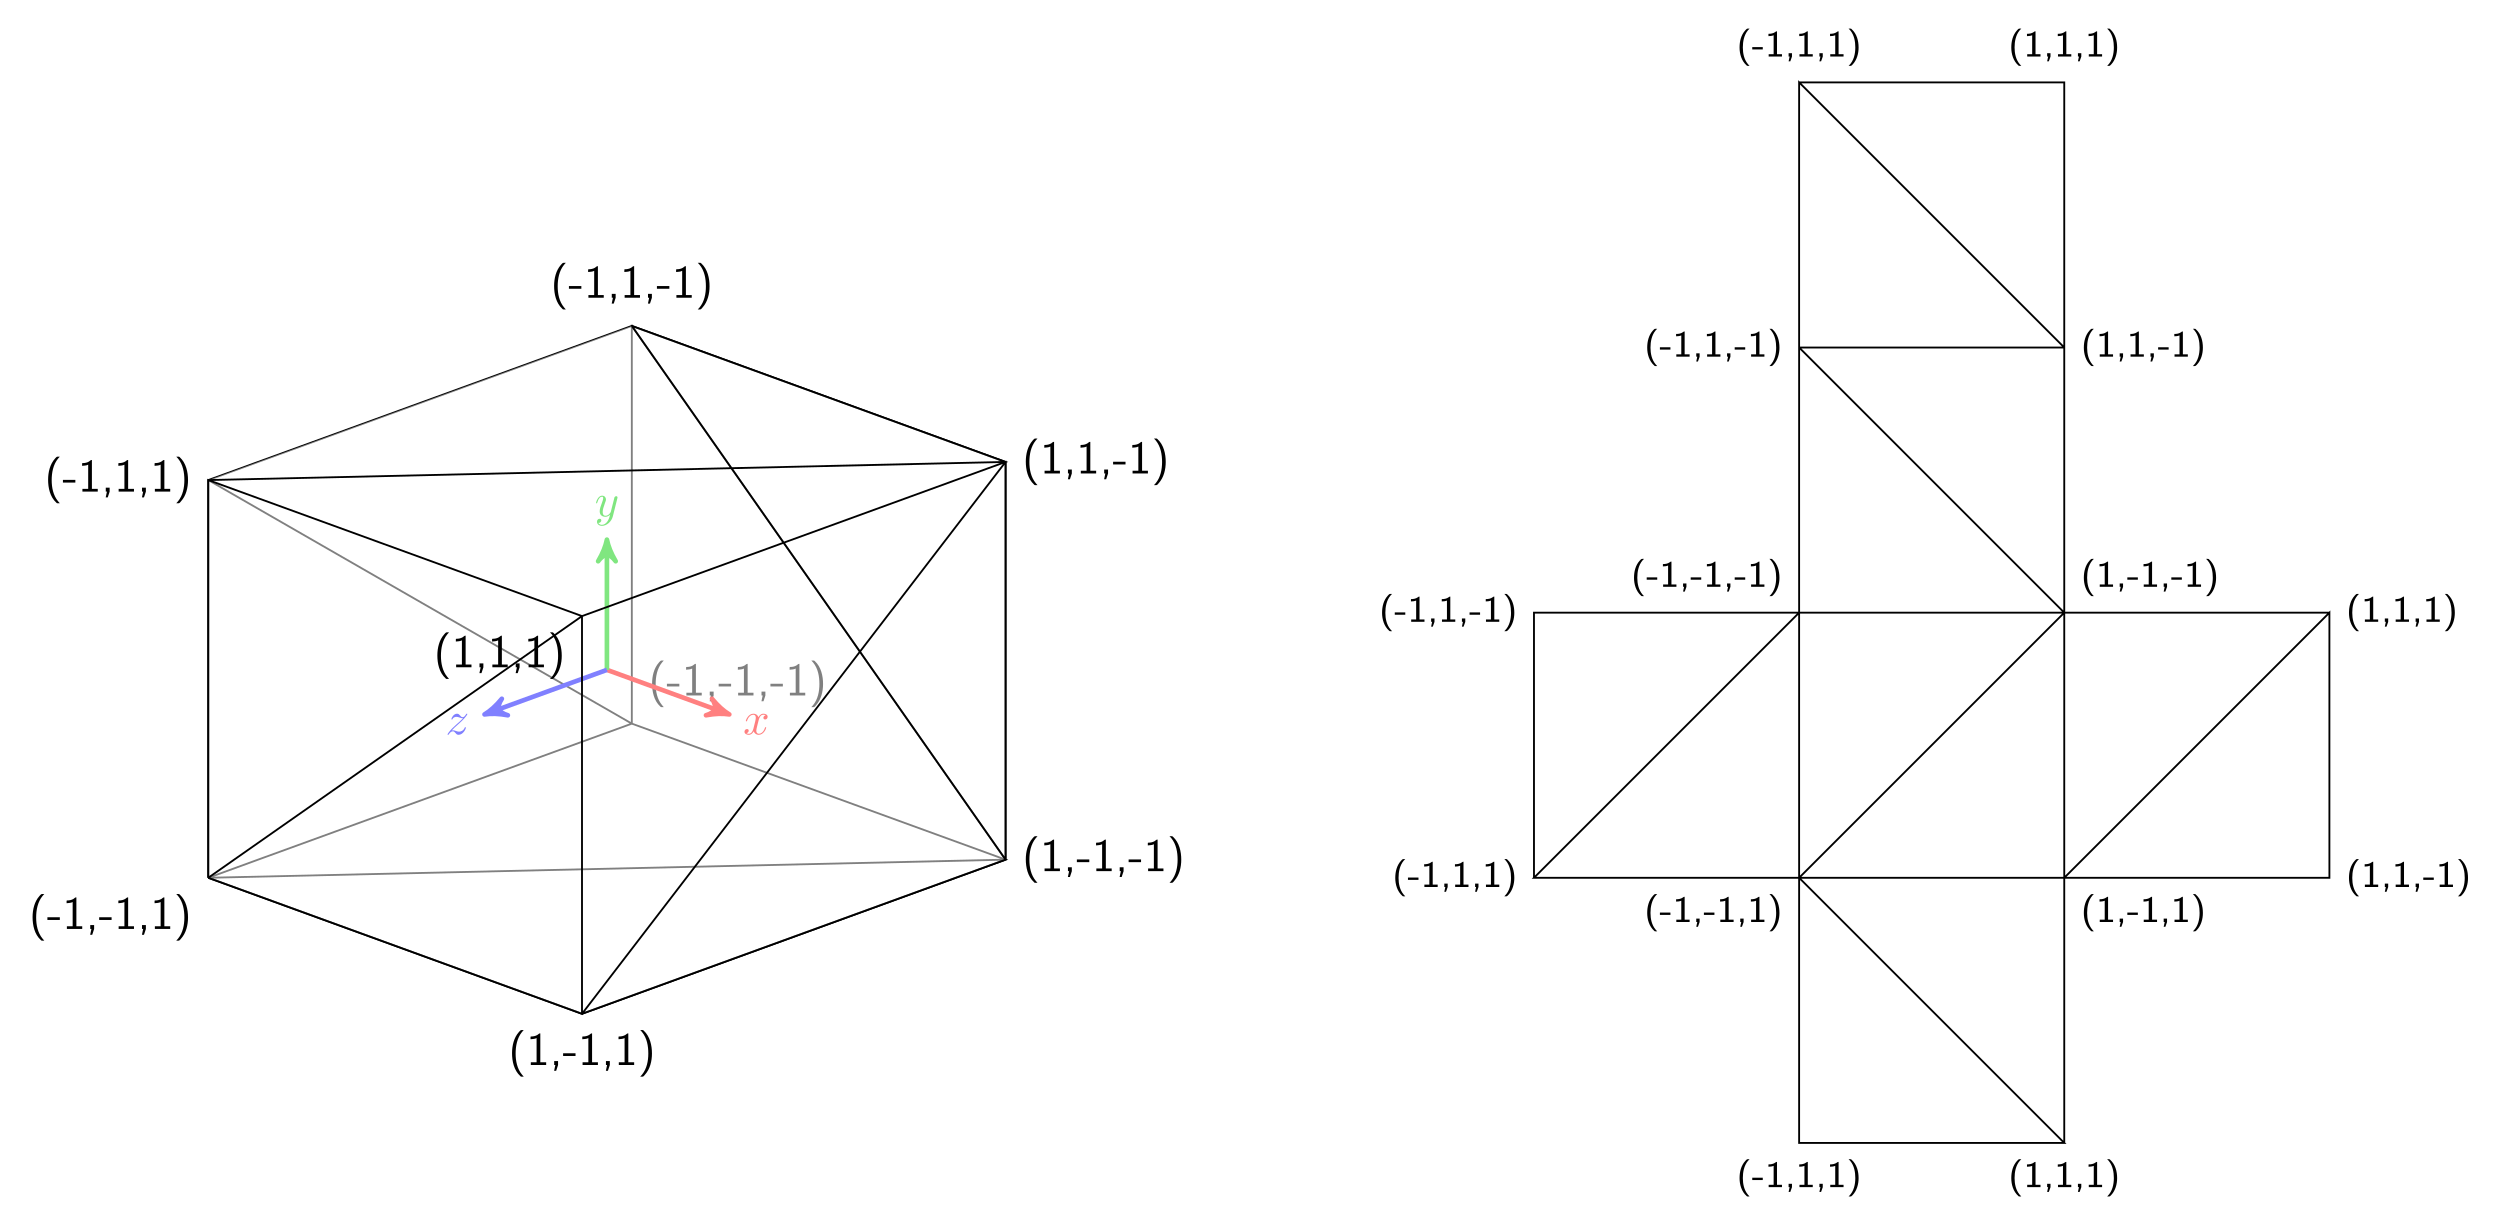
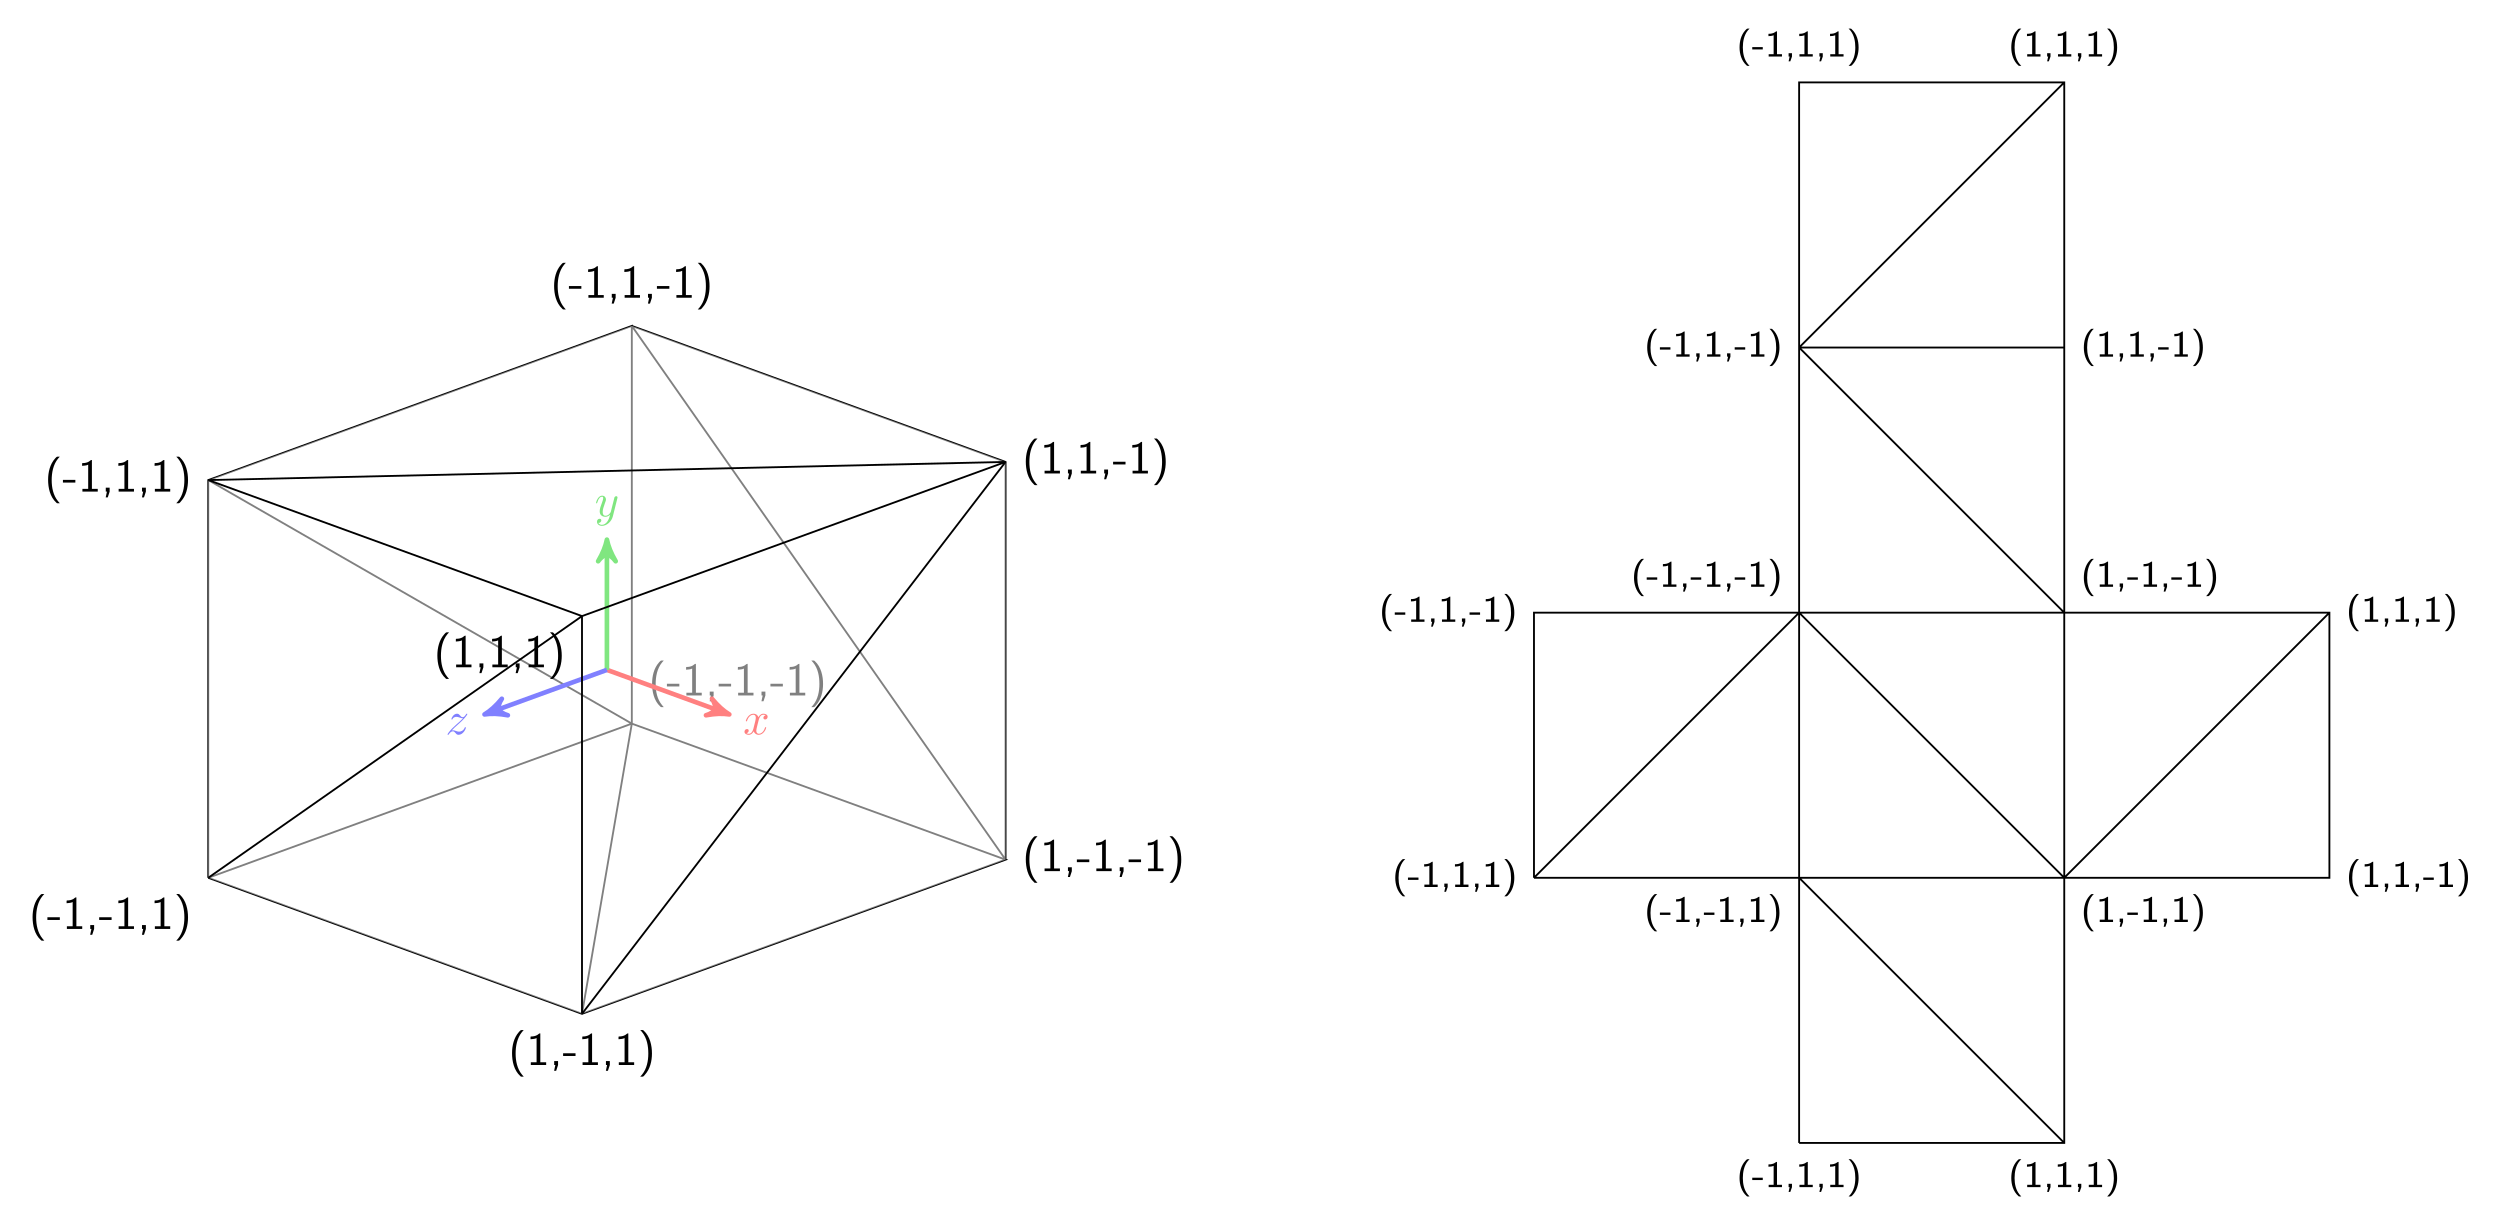
<svg xmlns="http://www.w3.org/2000/svg" xmlns:xlink="http://www.w3.org/1999/xlink" width="534.56" height="261.999" viewBox="0 0 534.56 261.999">
  <defs>
    <g>
      <g id="glyph-0-0">
        <path d="M 3.312 2.484 C 3.203 2.328 3.047 2.203 2.938 2.047 C 1.906 0.797 1.578 -0.859 1.578 -2.453 C 1.578 -4.062 1.891 -5.766 2.938 -7.062 C 3.047 -7.203 3.203 -7.344 3.312 -7.484 L 2.812 -7.484 C 2.609 -7.484 2.422 -7.203 2.281 -7.062 C 1.203 -5.859 0.812 -4.141 0.812 -2.547 C 0.812 -0.812 1.219 1.125 2.562 2.344 C 2.641 2.406 2.656 2.484 2.812 2.484 Z M 3.312 2.484 " />
      </g>
      <g id="glyph-0-1">
        <path d="M 0.109 -2.516 L 0.109 -1.938 L 2.766 -1.938 L 2.766 -2.516 Z M 0.109 -2.516 " />
      </g>
      <g id="glyph-0-2">
        <path d="M 0.891 -5.516 C 1.344 -5.578 1.781 -5.547 2.188 -5.766 L 2.188 -0.594 L 0.953 -0.594 L 0.953 -0.016 L 4.234 -0.016 L 4.234 -0.594 L 2.984 -0.594 L 2.984 -6.766 L 2.875 -6.766 C 2.719 -6.766 2.516 -6.531 2.359 -6.438 C 1.969 -6.203 1.5 -6.109 1.062 -6.109 L 1 -6.109 C 0.922 -6.109 0.891 -6.078 0.891 -5.984 Z M 0.891 -5.516 " />
      </g>
      <g id="glyph-0-3">
        <path d="M 0.969 -0.844 L 0.969 -0.016 L 1.219 -0.016 L 0.953 1.234 L 1.391 1.234 L 1.797 0 L 1.797 -0.844 Z M 0.969 -0.844 " />
      </g>
      <g id="glyph-0-4">
        <path d="M 0.547 -7.484 C 0.672 -7.344 0.812 -7.203 0.938 -7.062 C 2 -5.75 2.281 -4.062 2.281 -2.453 C 2.281 -0.859 1.953 0.797 0.938 2.047 C 0.812 2.203 0.672 2.328 0.547 2.484 L 1.062 2.484 C 1.25 2.484 1.453 2.203 1.578 2.047 C 2.656 0.859 3.062 -0.859 3.062 -2.469 C 3.062 -4.188 2.641 -6.125 1.312 -7.344 C 1.219 -7.406 1.203 -7.484 1.062 -7.484 Z M 0.547 -7.484 " />
      </g>
      <g id="glyph-1-0">
        <path d="M 3.328 -3.016 C 3.391 -3.266 3.625 -4.188 4.312 -4.188 C 4.359 -4.188 4.609 -4.188 4.812 -4.062 C 4.531 -4 4.344 -3.766 4.344 -3.516 C 4.344 -3.359 4.453 -3.172 4.719 -3.172 C 4.938 -3.172 5.25 -3.344 5.25 -3.75 C 5.25 -4.266 4.672 -4.406 4.328 -4.406 C 3.75 -4.406 3.406 -3.875 3.281 -3.656 C 3.031 -4.312 2.5 -4.406 2.203 -4.406 C 1.172 -4.406 0.594 -3.125 0.594 -2.875 C 0.594 -2.766 0.703 -2.766 0.719 -2.766 C 0.797 -2.766 0.828 -2.797 0.844 -2.875 C 1.188 -3.938 1.844 -4.188 2.188 -4.188 C 2.375 -4.188 2.719 -4.094 2.719 -3.516 C 2.719 -3.203 2.547 -2.547 2.188 -1.141 C 2.031 -0.531 1.672 -0.109 1.234 -0.109 C 1.172 -0.109 0.953 -0.109 0.734 -0.234 C 0.984 -0.297 1.203 -0.5 1.203 -0.781 C 1.203 -1.047 0.984 -1.125 0.844 -1.125 C 0.531 -1.125 0.297 -0.875 0.297 -0.547 C 0.297 -0.094 0.781 0.109 1.219 0.109 C 1.891 0.109 2.25 -0.594 2.266 -0.641 C 2.391 -0.281 2.75 0.109 3.344 0.109 C 4.375 0.109 4.938 -1.172 4.938 -1.422 C 4.938 -1.531 4.859 -1.531 4.828 -1.531 C 4.734 -1.531 4.719 -1.484 4.688 -1.422 C 4.359 -0.344 3.688 -0.109 3.375 -0.109 C 2.984 -0.109 2.828 -0.422 2.828 -0.766 C 2.828 -0.984 2.875 -1.203 2.984 -1.641 Z M 3.328 -3.016 " />
      </g>
      <g id="glyph-1-1">
        <path d="M 4.844 -3.797 C 4.891 -3.938 4.891 -3.953 4.891 -4.031 C 4.891 -4.203 4.75 -4.297 4.594 -4.297 C 4.5 -4.297 4.344 -4.234 4.25 -4.094 C 4.234 -4.031 4.141 -3.734 4.109 -3.547 C 4.031 -3.297 3.969 -3.016 3.906 -2.75 L 3.453 -0.953 C 3.422 -0.812 2.984 -0.109 2.328 -0.109 C 1.828 -0.109 1.719 -0.547 1.719 -0.922 C 1.719 -1.375 1.891 -2 2.219 -2.875 C 2.375 -3.281 2.422 -3.391 2.422 -3.594 C 2.422 -4.031 2.109 -4.406 1.609 -4.406 C 0.656 -4.406 0.297 -2.953 0.297 -2.875 C 0.297 -2.766 0.391 -2.766 0.406 -2.766 C 0.516 -2.766 0.516 -2.797 0.562 -2.953 C 0.844 -3.891 1.234 -4.188 1.578 -4.188 C 1.656 -4.188 1.828 -4.188 1.828 -3.875 C 1.828 -3.625 1.719 -3.359 1.656 -3.172 C 1.25 -2.109 1.078 -1.547 1.078 -1.078 C 1.078 -0.188 1.703 0.109 2.297 0.109 C 2.688 0.109 3.016 -0.062 3.297 -0.344 C 3.172 0.172 3.047 0.672 2.656 1.203 C 2.391 1.531 2.016 1.828 1.562 1.828 C 1.422 1.828 0.969 1.797 0.797 1.406 C 0.953 1.406 1.094 1.406 1.219 1.281 C 1.328 1.203 1.422 1.062 1.422 0.875 C 1.422 0.562 1.156 0.531 1.062 0.531 C 0.828 0.531 0.5 0.688 0.5 1.172 C 0.5 1.672 0.938 2.047 1.562 2.047 C 2.578 2.047 3.609 1.141 3.891 0.016 Z M 4.844 -3.797 " />
      </g>
      <g id="glyph-1-2">
        <path d="M 1.328 -0.828 C 1.859 -1.406 2.156 -1.656 2.516 -1.969 C 2.516 -1.969 3.125 -2.5 3.484 -2.859 C 4.438 -3.781 4.656 -4.266 4.656 -4.312 C 4.656 -4.406 4.562 -4.406 4.547 -4.406 C 4.469 -4.406 4.453 -4.391 4.391 -4.297 C 4.094 -3.812 3.891 -3.656 3.656 -3.656 C 3.406 -3.656 3.297 -3.812 3.141 -3.984 C 2.953 -4.203 2.781 -4.406 2.453 -4.406 C 1.703 -4.406 1.25 -3.484 1.25 -3.266 C 1.25 -3.219 1.281 -3.156 1.359 -3.156 C 1.453 -3.156 1.469 -3.203 1.5 -3.266 C 1.688 -3.734 2.266 -3.734 2.344 -3.734 C 2.547 -3.734 2.734 -3.672 2.969 -3.594 C 3.375 -3.438 3.484 -3.438 3.734 -3.438 C 3.375 -3.016 2.547 -2.297 2.359 -2.141 L 1.453 -1.297 C 0.781 -0.625 0.422 -0.062 0.422 0.016 C 0.422 0.109 0.531 0.109 0.547 0.109 C 0.625 0.109 0.641 0.094 0.703 -0.016 C 0.938 -0.375 1.234 -0.641 1.562 -0.641 C 1.781 -0.641 1.891 -0.547 2.141 -0.266 C 2.297 -0.047 2.484 0.109 2.766 0.109 C 3.766 0.109 4.344 -1.156 4.344 -1.422 C 4.344 -1.469 4.297 -1.531 4.219 -1.531 C 4.125 -1.531 4.109 -1.469 4.078 -1.391 C 3.844 -0.75 3.203 -0.562 2.875 -0.562 C 2.688 -0.562 2.5 -0.625 2.297 -0.688 C 1.953 -0.812 1.797 -0.859 1.594 -0.859 C 1.578 -0.859 1.422 -0.859 1.328 -0.828 Z M 1.328 -0.828 " />
      </g>
      <g id="glyph-2-0">
        <path d="M 2.812 1.984 C 2.719 1.859 2.562 1.734 2.469 1.609 C 1.641 0.625 1.375 -0.688 1.375 -1.953 C 1.375 -3.234 1.625 -4.594 2.453 -5.609 L 2.688 -5.859 C 2.734 -5.906 2.781 -5.938 2.812 -5.984 L 2.375 -5.984 C 2.203 -5.984 2.031 -5.75 1.891 -5.609 C 0.984 -4.609 0.672 -3.266 0.672 -1.938 C 0.672 -0.562 1.094 0.922 2.172 1.875 C 2.234 1.922 2.25 1.984 2.375 1.984 Z M 2.812 1.984 " />
      </g>
      <g id="glyph-2-1">
        <path d="M 0.094 -2.031 L 0.094 -1.531 L 2.344 -1.531 L 2.344 -2.031 Z M 0.094 -2.031 " />
      </g>
      <g id="glyph-2-2">
        <path d="M 0.734 -4.875 L 0.734 -4.375 C 1.109 -4.375 1.5 -4.422 1.844 -4.562 L 1.844 -0.516 L 0.781 -0.516 L 0.781 -0.016 L 3.625 -0.016 L 3.625 -0.516 L 2.562 -0.516 L 2.562 -5.406 L 2.469 -5.406 C 2.344 -5.406 2.297 -5.328 2.203 -5.266 C 1.781 -4.953 1.25 -4.875 0.734 -4.875 Z M 0.734 -4.875 " />
      </g>
      <g id="glyph-2-3">
        <path d="M 0.812 -0.734 L 0.812 -0.016 L 1.031 -0.016 L 0.812 1.016 L 1.172 1.016 L 1.531 0 L 1.531 -0.734 Z M 0.812 -0.734 " />
      </g>
      <g id="glyph-2-4">
        <path d="M 0.469 -5.984 C 0.5 -5.938 0.547 -5.906 0.594 -5.859 L 0.828 -5.609 C 1.672 -4.594 1.906 -3.219 1.906 -1.953 C 1.906 -0.594 1.594 0.859 0.594 1.859 C 0.547 1.906 0.5 1.938 0.469 1.984 L 0.906 1.984 C 1.062 1.984 1.219 1.797 1.328 1.688 C 2.25 0.719 2.609 -0.672 2.609 -1.938 C 2.609 -3.375 2.234 -4.859 1.125 -5.859 C 1.062 -5.922 1.031 -5.984 0.906 -5.984 Z M 0.469 -5.984 " />
      </g>
    </g>
  </defs>
  <g fill="rgb(0%, 0%, 0%)" fill-opacity="1">
    <use xlink:href="#glyph-0-0" x="138.619" y="148.72" />
    <use xlink:href="#glyph-0-1" x="142.492" y="148.72" />
    <use xlink:href="#glyph-0-2" x="145.813" y="148.72" />
    <use xlink:href="#glyph-0-3" x="150.793" y="148.72" />
    <use xlink:href="#glyph-0-1" x="153.56" y="148.72" />
    <use xlink:href="#glyph-0-2" x="156.88" y="148.72" />
    <use xlink:href="#glyph-0-3" x="161.861" y="148.72" />
    <use xlink:href="#glyph-0-1" x="164.627" y="148.72" />
    <use xlink:href="#glyph-0-2" x="167.948" y="148.72" />
    <use xlink:href="#glyph-0-4" x="172.928" y="148.72" />
  </g>
-   <path fill="none" stroke-width="0.399" stroke-linecap="butt" stroke-linejoin="miter" stroke="rgb(0%, 0%, 0%)" stroke-opacity="1" stroke-miterlimit="10" d="M -85.241 -44.457 L -5.327 -73.543 L 85.24 -40.582 L 5.326 -11.496 L -85.241 -44.457 M -85.241 -44.457 L 5.326 -11.496 L 5.326 73.546 L -85.241 40.582 L -85.241 -44.457 M 85.24 -40.582 L 5.326 -11.496 L 5.326 73.546 L 85.24 44.461 L 85.24 -40.582 M -85.241 -44.457 L 85.24 -40.582 M 85.24 -40.582 L 5.326 73.546 M 5.326 -11.496 L -85.241 40.582 " transform="matrix(1, 0, 0, -1, 129.772, 143.234)" />
+   <path fill="none" stroke-width="0.399" stroke-linecap="butt" stroke-linejoin="miter" stroke="rgb(0%, 0%, 0%)" stroke-opacity="1" stroke-miterlimit="10" d="M -85.241 -44.457 L -5.327 -73.543 L 85.24 -40.582 L 5.326 -11.496 L -85.241 -44.457 M -85.241 -44.457 L -85.241 40.582 L 5.326 73.546 L 5.326 -11.496 M 85.24 -40.582 L 85.24 44.461 L 5.326 73.546 M -5.327 -73.543 L 5.326 -11.496 M 85.24 -40.582 L 5.326 73.546 M 5.326 -11.496 L -85.241 40.582 " transform="matrix(1, 0, 0, -1, 129.772, 143.234)" />
  <path fill="none" stroke-width="0.996" stroke-linecap="butt" stroke-linejoin="miter" stroke="rgb(100%, 0%, 0%)" stroke-opacity="1" stroke-miterlimit="10" d="M 0.001 -0 L 25.083 -9.129 " transform="matrix(1, 0, 0, -1, 129.772, 143.234)" />
  <path fill-rule="nonzero" fill="rgb(100%, 0%, 0%)" fill-opacity="1" stroke-width="0.996" stroke-linecap="butt" stroke-linejoin="round" stroke="rgb(100%, 0%, 0%)" stroke-opacity="1" stroke-miterlimit="10" d="M 1.155 0.001 C -0.288 0.29 -1.733 0.866 -3.468 1.877 C -1.732 0.58 -1.735 -0.577 -3.466 -1.876 C -1.734 -0.868 -0.29 -0.288 1.155 0.001 Z M 1.155 0.001 " transform="matrix(0.93967, 0.34203, 0.34203, -0.93967, 154.8554, 152.3637)" />
  <g fill="rgb(100%, 0%, 0%)" fill-opacity="1">
    <use xlink:href="#glyph-1-0" x="158.889" y="157.012" />
  </g>
  <path fill="none" stroke-width="0.996" stroke-linecap="butt" stroke-linejoin="miter" stroke="rgb(0%, 79.999%, 0%)" stroke-opacity="1" stroke-miterlimit="10" d="M 0.001 -0 L 0.001 26.691 " transform="matrix(1, 0, 0, -1, 129.772, 143.234)" />
  <path fill-rule="nonzero" fill="rgb(0%, 79.999%, 0%)" fill-opacity="1" stroke-width="0.996" stroke-linecap="butt" stroke-linejoin="round" stroke="rgb(0%, 79.999%, 0%)" stroke-opacity="1" stroke-miterlimit="10" d="M 1.154 -0.001 C -0.287 0.288 -1.732 0.866 -3.467 1.877 C -1.732 0.577 -1.732 -0.58 -3.467 -1.876 C -1.732 -0.869 -0.287 -0.29 1.154 -0.001 Z M 1.154 -0.001 " transform="matrix(0, -1, -1, 0, 129.772, 116.541)" />
  <g fill="rgb(0%, 79.999%, 0%)" fill-opacity="1">
    <use xlink:href="#glyph-1-1" x="127.151" y="110.394" />
  </g>
  <path fill="none" stroke-width="0.996" stroke-linecap="butt" stroke-linejoin="miter" stroke="rgb(0%, 0%, 100%)" stroke-opacity="1" stroke-miterlimit="10" d="M 0.001 -0 L -25.084 -9.129 " transform="matrix(1, 0, 0, -1, 129.772, 143.234)" />
  <path fill-rule="nonzero" fill="rgb(0%, 0%, 100%)" fill-opacity="1" stroke-width="0.996" stroke-linecap="butt" stroke-linejoin="round" stroke="rgb(0%, 0%, 100%)" stroke-opacity="1" stroke-miterlimit="10" d="M 1.156 -0.001 C -0.289 0.288 -1.733 0.867 -3.468 1.877 C -1.734 0.577 -1.735 -0.579 -3.467 -1.877 C -1.732 -0.867 -0.288 -0.291 1.156 -0.001 Z M 1.156 -0.001 " transform="matrix(-0.93967, 0.34203, 0.34203, 0.93967, 104.6886, 152.3637)" />
  <g fill="rgb(0%, 0%, 100%)" fill-opacity="1">
    <use xlink:href="#glyph-1-2" x="95.272" y="157.012" />
  </g>
  <path fill-rule="nonzero" fill="rgb(100%, 100%, 100%)" fill-opacity="0.5" d="M 44.531 187.691 L 124.445 216.777 L 215.012 183.816 L 215.012 98.773 L 135.098 69.688 L 44.531 102.652 L 44.531 187.691 " />
-   <path fill="none" stroke-width="0.399" stroke-linecap="butt" stroke-linejoin="miter" stroke="rgb(0%, 0%, 0%)" stroke-opacity="1" stroke-miterlimit="10" d="M -85.241 -44.457 L -5.327 -73.543 L -5.327 11.496 L -85.241 40.582 L -85.241 -44.457 M -5.327 -73.543 L 85.24 -40.582 L 85.24 44.461 L -5.327 11.496 L -5.327 -73.543 M -85.241 40.582 L -5.327 11.496 L 85.24 44.461 L 5.326 73.546 M -85.241 -44.457 L -5.327 11.496 M 85.24 -40.582 L 5.326 73.546 M -85.241 40.582 L 85.24 44.461 M -5.327 -73.543 L 85.24 44.461 " transform="matrix(1, 0, 0, -1, 129.772, 143.234)" />
+   <path fill="none" stroke-width="0.399" stroke-linecap="butt" stroke-linejoin="miter" stroke="rgb(0%, 0%, 0%)" stroke-opacity="1" stroke-miterlimit="10" d="M -5.327 -73.543 L -5.327 11.496 L -85.241 40.582 M -5.327 11.496 L 85.24 44.461 M -85.241 -44.457 L -5.327 11.496 M -5.327 -73.543 L 85.24 44.461 M -85.241 40.582 L 85.24 44.461 " transform="matrix(1, 0, 0, -1, 129.772, 143.234)" />
  <g fill="rgb(0%, 0%, 0%)" fill-opacity="1">
    <use xlink:href="#glyph-0-0" x="6.154" y="198.647" />
    <use xlink:href="#glyph-0-1" x="10.027" y="198.647" />
    <use xlink:href="#glyph-0-2" x="13.348" y="198.647" />
    <use xlink:href="#glyph-0-3" x="18.328" y="198.647" />
    <use xlink:href="#glyph-0-1" x="21.095" y="198.647" />
    <use xlink:href="#glyph-0-2" x="24.415" y="198.647" />
    <use xlink:href="#glyph-0-3" x="29.396" y="198.647" />
    <use xlink:href="#glyph-0-2" x="32.162" y="198.647" />
    <use xlink:href="#glyph-0-4" x="37.143" y="198.647" />
  </g>
  <g fill="rgb(0%, 0%, 0%)" fill-opacity="1">
    <use xlink:href="#glyph-0-0" x="108.675" y="227.732" />
    <use xlink:href="#glyph-0-2" x="112.548" y="227.732" />
    <use xlink:href="#glyph-0-3" x="117.529" y="227.732" />
    <use xlink:href="#glyph-0-1" x="120.295" y="227.732" />
    <use xlink:href="#glyph-0-2" x="123.616" y="227.732" />
    <use xlink:href="#glyph-0-3" x="128.596" y="227.732" />
    <use xlink:href="#glyph-0-2" x="131.363" y="227.732" />
    <use xlink:href="#glyph-0-4" x="136.343" y="227.732" />
  </g>
  <g fill="rgb(0%, 0%, 0%)" fill-opacity="1">
    <use xlink:href="#glyph-0-0" x="218.53" y="186.287" />
    <use xlink:href="#glyph-0-2" x="222.403" y="186.287" />
    <use xlink:href="#glyph-0-3" x="227.384" y="186.287" />
    <use xlink:href="#glyph-0-1" x="230.15" y="186.287" />
    <use xlink:href="#glyph-0-2" x="233.471" y="186.287" />
    <use xlink:href="#glyph-0-3" x="238.451" y="186.287" />
    <use xlink:href="#glyph-0-1" x="241.218" y="186.287" />
    <use xlink:href="#glyph-0-2" x="244.538" y="186.287" />
    <use xlink:href="#glyph-0-4" x="249.519" y="186.287" />
  </g>
  <g fill="rgb(0%, 0%, 0%)" fill-opacity="1">
    <use xlink:href="#glyph-0-0" x="9.474" y="105.126" />
    <use xlink:href="#glyph-0-1" x="13.347" y="105.126" />
    <use xlink:href="#glyph-0-2" x="16.668" y="105.126" />
    <use xlink:href="#glyph-0-3" x="21.648" y="105.126" />
    <use xlink:href="#glyph-0-2" x="24.415" y="105.126" />
    <use xlink:href="#glyph-0-3" x="29.395" y="105.126" />
    <use xlink:href="#glyph-0-2" x="32.162" y="105.126" />
    <use xlink:href="#glyph-0-4" x="37.142" y="105.126" />
  </g>
  <g fill="rgb(0%, 0%, 0%)" fill-opacity="1">
    <use xlink:href="#glyph-0-0" x="92.706" y="142.693" />
    <use xlink:href="#glyph-0-2" x="96.579" y="142.693" />
    <use xlink:href="#glyph-0-3" x="101.56" y="142.693" />
    <use xlink:href="#glyph-0-2" x="104.326" y="142.693" />
    <use xlink:href="#glyph-0-3" x="109.307" y="142.693" />
    <use xlink:href="#glyph-0-2" x="112.073" y="142.693" />
    <use xlink:href="#glyph-0-4" x="117.054" y="142.693" />
  </g>
  <g fill="rgb(0%, 0%, 0%)" fill-opacity="1">
    <use xlink:href="#glyph-0-0" x="218.53" y="101.248" />
    <use xlink:href="#glyph-0-2" x="222.403" y="101.248" />
    <use xlink:href="#glyph-0-3" x="227.384" y="101.248" />
    <use xlink:href="#glyph-0-2" x="230.15" y="101.248" />
    <use xlink:href="#glyph-0-3" x="235.131" y="101.248" />
    <use xlink:href="#glyph-0-1" x="237.897" y="101.248" />
    <use xlink:href="#glyph-0-2" x="241.218" y="101.248" />
    <use xlink:href="#glyph-0-4" x="246.198" y="101.248" />
  </g>
  <g fill="rgb(0%, 0%, 0%)" fill-opacity="1">
    <use xlink:href="#glyph-0-0" x="117.669" y="63.681" />
    <use xlink:href="#glyph-0-1" x="121.542" y="63.681" />
    <use xlink:href="#glyph-0-2" x="124.863" y="63.681" />
    <use xlink:href="#glyph-0-3" x="129.843" y="63.681" />
    <use xlink:href="#glyph-0-2" x="132.61" y="63.681" />
    <use xlink:href="#glyph-0-3" x="137.59" y="63.681" />
    <use xlink:href="#glyph-0-1" x="140.357" y="63.681" />
    <use xlink:href="#glyph-0-2" x="143.677" y="63.681" />
    <use xlink:href="#glyph-0-4" x="148.658" y="63.681" />
  </g>
-   <path fill="none" stroke-width="0.399" stroke-linecap="butt" stroke-linejoin="miter" stroke="rgb(0%, 0%, 0%)" stroke-opacity="1" stroke-miterlimit="10" d="M 254.923 -44.457 L 311.615 -44.457 L 311.615 12.234 L 254.923 -44.457 L 254.923 12.234 L 311.615 12.234 M 254.923 -44.457 L 254.923 -101.153 L 311.615 -101.153 L 254.923 -44.457 M 311.615 -101.153 L 311.615 -44.457 M 254.923 12.234 L 198.228 -44.457 L 254.923 -44.457 M 254.923 12.234 L 198.228 12.234 L 198.228 -44.457 M 311.615 -44.457 L 368.31 -44.457 L 368.31 12.234 L 311.615 -44.457 M 368.31 12.234 L 311.615 12.234 M 311.615 12.234 L 254.923 68.929 L 254.923 12.234 M 311.615 12.234 L 311.615 68.929 L 254.923 68.929 M 311.615 68.929 L 254.923 125.621 L 254.923 68.929 M 311.615 68.929 L 311.615 125.621 L 254.923 125.621 " transform="matrix(1, 0, 0, -1, 129.772, 143.234)" />
+   <path fill="none" stroke-width="0.399" stroke-linecap="butt" stroke-linejoin="miter" stroke="rgb(0%, 0%, 0%)" stroke-opacity="1" stroke-miterlimit="10" d="M 198.228 -44.457 L 368.31 -44.457 L 368.31 12.234 L 198.228 12.234 L 198.228 -44.457 M 254.923 -101.153 L 311.615 -101.153 L 311.615 125.621 L 254.923 125.621 L 254.923 -101.153 M 254.923 68.929 L 311.615 68.929 M 311.615 -44.457 L 254.923 12.234 M 311.615 12.234 L 254.923 68.929 M 254.923 68.929 L 311.615 125.621 M 311.615 -44.457 L 368.31 12.234 M 198.228 -44.457 L 254.923 12.234 M 254.923 -44.457 L 311.615 -101.153 " transform="matrix(1, 0, 0, -1, 129.772, 143.234)" />
  <g fill="rgb(0%, 0%, 0%)" fill-opacity="1">
    <use xlink:href="#glyph-2-0" x="351.541" y="197.16" />
    <use xlink:href="#glyph-2-1" x="354.833" y="197.16" />
    <use xlink:href="#glyph-2-2" x="357.656" y="197.16" />
    <use xlink:href="#glyph-2-3" x="361.889" y="197.16" />
    <use xlink:href="#glyph-2-1" x="364.241" y="197.16" />
    <use xlink:href="#glyph-2-2" x="367.063" y="197.16" />
    <use xlink:href="#glyph-2-3" x="371.296" y="197.16" />
    <use xlink:href="#glyph-2-2" x="373.648" y="197.16" />
    <use xlink:href="#glyph-2-4" x="377.881" y="197.16" />
  </g>
  <g fill="rgb(0%, 0%, 0%)" fill-opacity="1">
    <use xlink:href="#glyph-2-0" x="444.903" y="197.16" />
    <use xlink:href="#glyph-2-2" x="448.195" y="197.16" />
    <use xlink:href="#glyph-2-3" x="452.428" y="197.16" />
    <use xlink:href="#glyph-2-1" x="454.78" y="197.16" />
    <use xlink:href="#glyph-2-2" x="457.603" y="197.16" />
    <use xlink:href="#glyph-2-3" x="461.835" y="197.16" />
    <use xlink:href="#glyph-2-2" x="464.187" y="197.16" />
    <use xlink:href="#glyph-2-4" x="468.42" y="197.16" />
  </g>
  <g fill="rgb(0%, 0%, 0%)" fill-opacity="1">
    <use xlink:href="#glyph-2-0" x="444.903" y="125.488" />
    <use xlink:href="#glyph-2-2" x="448.195" y="125.488" />
    <use xlink:href="#glyph-2-3" x="452.428" y="125.488" />
    <use xlink:href="#glyph-2-1" x="454.78" y="125.488" />
    <use xlink:href="#glyph-2-2" x="457.603" y="125.488" />
    <use xlink:href="#glyph-2-3" x="461.835" y="125.488" />
    <use xlink:href="#glyph-2-1" x="464.187" y="125.488" />
    <use xlink:href="#glyph-2-2" x="467.01" y="125.488" />
    <use xlink:href="#glyph-2-4" x="471.243" y="125.488" />
  </g>
  <g fill="rgb(0%, 0%, 0%)" fill-opacity="1">
    <use xlink:href="#glyph-2-0" x="348.719" y="125.488" />
    <use xlink:href="#glyph-2-1" x="352.011" y="125.488" />
    <use xlink:href="#glyph-2-2" x="354.834" y="125.488" />
    <use xlink:href="#glyph-2-3" x="359.067" y="125.488" />
    <use xlink:href="#glyph-2-1" x="361.419" y="125.488" />
    <use xlink:href="#glyph-2-2" x="364.241" y="125.488" />
    <use xlink:href="#glyph-2-3" x="368.474" y="125.488" />
    <use xlink:href="#glyph-2-1" x="370.826" y="125.488" />
    <use xlink:href="#glyph-2-2" x="373.648" y="125.488" />
    <use xlink:href="#glyph-2-4" x="377.881" y="125.488" />
  </g>
  <g fill="rgb(0%, 0%, 0%)" fill-opacity="1">
    <use xlink:href="#glyph-2-0" x="371.287" y="253.853" />
    <use xlink:href="#glyph-2-1" x="374.579" y="253.853" />
    <use xlink:href="#glyph-2-2" x="377.402" y="253.853" />
    <use xlink:href="#glyph-2-3" x="381.635" y="253.853" />
    <use xlink:href="#glyph-2-2" x="383.987" y="253.853" />
    <use xlink:href="#glyph-2-3" x="388.219" y="253.853" />
    <use xlink:href="#glyph-2-2" x="390.571" y="253.853" />
    <use xlink:href="#glyph-2-4" x="394.804" y="253.853" />
  </g>
  <g fill="rgb(0%, 0%, 0%)" fill-opacity="1">
    <use xlink:href="#glyph-2-0" x="429.39" y="253.853" />
    <use xlink:href="#glyph-2-2" x="432.682" y="253.853" />
    <use xlink:href="#glyph-2-3" x="436.915" y="253.853" />
    <use xlink:href="#glyph-2-2" x="439.267" y="253.853" />
    <use xlink:href="#glyph-2-3" x="443.5" y="253.853" />
    <use xlink:href="#glyph-2-2" x="445.852" y="253.853" />
    <use xlink:href="#glyph-2-4" x="450.085" y="253.853" />
  </g>
  <g fill="rgb(0%, 0%, 0%)" fill-opacity="1">
    <use xlink:href="#glyph-2-0" x="297.67" y="189.671" />
    <use xlink:href="#glyph-2-1" x="300.962" y="189.671" />
    <use xlink:href="#glyph-2-2" x="303.785" y="189.671" />
    <use xlink:href="#glyph-2-3" x="308.018" y="189.671" />
    <use xlink:href="#glyph-2-2" x="310.37" y="189.671" />
    <use xlink:href="#glyph-2-3" x="314.602" y="189.671" />
    <use xlink:href="#glyph-2-2" x="316.954" y="189.671" />
    <use xlink:href="#glyph-2-4" x="321.187" y="189.671" />
  </g>
  <g fill="rgb(0%, 0%, 0%)" fill-opacity="1">
    <use xlink:href="#glyph-2-0" x="294.848" y="132.978" />
    <use xlink:href="#glyph-2-1" x="298.14" y="132.978" />
    <use xlink:href="#glyph-2-2" x="300.963" y="132.978" />
    <use xlink:href="#glyph-2-3" x="305.196" y="132.978" />
    <use xlink:href="#glyph-2-2" x="307.548" y="132.978" />
    <use xlink:href="#glyph-2-3" x="311.78" y="132.978" />
    <use xlink:href="#glyph-2-1" x="314.132" y="132.978" />
    <use xlink:href="#glyph-2-2" x="316.955" y="132.978" />
    <use xlink:href="#glyph-2-4" x="321.188" y="132.978" />
  </g>
  <g fill="rgb(0%, 0%, 0%)" fill-opacity="1">
    <use xlink:href="#glyph-2-0" x="501.596" y="189.671" />
    <use xlink:href="#glyph-2-2" x="504.888" y="189.671" />
    <use xlink:href="#glyph-2-3" x="509.121" y="189.671" />
    <use xlink:href="#glyph-2-2" x="511.473" y="189.671" />
    <use xlink:href="#glyph-2-3" x="515.706" y="189.671" />
    <use xlink:href="#glyph-2-1" x="518.058" y="189.671" />
    <use xlink:href="#glyph-2-2" x="520.88" y="189.671" />
    <use xlink:href="#glyph-2-4" x="525.113" y="189.671" />
  </g>
  <g fill="rgb(0%, 0%, 0%)" fill-opacity="1">
    <use xlink:href="#glyph-2-0" x="501.596" y="132.978" />
    <use xlink:href="#glyph-2-2" x="504.888" y="132.978" />
    <use xlink:href="#glyph-2-3" x="509.121" y="132.978" />
    <use xlink:href="#glyph-2-2" x="511.473" y="132.978" />
    <use xlink:href="#glyph-2-3" x="515.706" y="132.978" />
    <use xlink:href="#glyph-2-2" x="518.058" y="132.978" />
    <use xlink:href="#glyph-2-4" x="522.291" y="132.978" />
  </g>
  <g fill="rgb(0%, 0%, 0%)" fill-opacity="1">
    <use xlink:href="#glyph-2-0" x="351.541" y="76.285" />
    <use xlink:href="#glyph-2-1" x="354.833" y="76.285" />
    <use xlink:href="#glyph-2-2" x="357.656" y="76.285" />
    <use xlink:href="#glyph-2-3" x="361.889" y="76.285" />
    <use xlink:href="#glyph-2-2" x="364.241" y="76.285" />
    <use xlink:href="#glyph-2-3" x="368.473" y="76.285" />
    <use xlink:href="#glyph-2-1" x="370.825" y="76.285" />
    <use xlink:href="#glyph-2-2" x="373.648" y="76.285" />
    <use xlink:href="#glyph-2-4" x="377.881" y="76.285" />
  </g>
  <g fill="rgb(0%, 0%, 0%)" fill-opacity="1">
    <use xlink:href="#glyph-2-0" x="444.903" y="76.285" />
    <use xlink:href="#glyph-2-2" x="448.195" y="76.285" />
    <use xlink:href="#glyph-2-3" x="452.428" y="76.285" />
    <use xlink:href="#glyph-2-2" x="454.78" y="76.285" />
    <use xlink:href="#glyph-2-3" x="459.013" y="76.285" />
    <use xlink:href="#glyph-2-1" x="461.365" y="76.285" />
    <use xlink:href="#glyph-2-2" x="464.187" y="76.285" />
    <use xlink:href="#glyph-2-4" x="468.42" y="76.285" />
  </g>
  <g fill="rgb(0%, 0%, 0%)" fill-opacity="1">
    <use xlink:href="#glyph-2-0" x="429.39" y="12.103" />
    <use xlink:href="#glyph-2-2" x="432.682" y="12.103" />
    <use xlink:href="#glyph-2-3" x="436.915" y="12.103" />
    <use xlink:href="#glyph-2-2" x="439.267" y="12.103" />
    <use xlink:href="#glyph-2-3" x="443.5" y="12.103" />
    <use xlink:href="#glyph-2-2" x="445.852" y="12.103" />
    <use xlink:href="#glyph-2-4" x="450.085" y="12.103" />
  </g>
  <g fill="rgb(0%, 0%, 0%)" fill-opacity="1">
    <use xlink:href="#glyph-2-0" x="371.287" y="12.103" />
    <use xlink:href="#glyph-2-1" x="374.579" y="12.103" />
    <use xlink:href="#glyph-2-2" x="377.402" y="12.103" />
    <use xlink:href="#glyph-2-3" x="381.635" y="12.103" />
    <use xlink:href="#glyph-2-2" x="383.987" y="12.103" />
    <use xlink:href="#glyph-2-3" x="388.219" y="12.103" />
    <use xlink:href="#glyph-2-2" x="390.571" y="12.103" />
    <use xlink:href="#glyph-2-4" x="394.804" y="12.103" />
  </g>
</svg>
